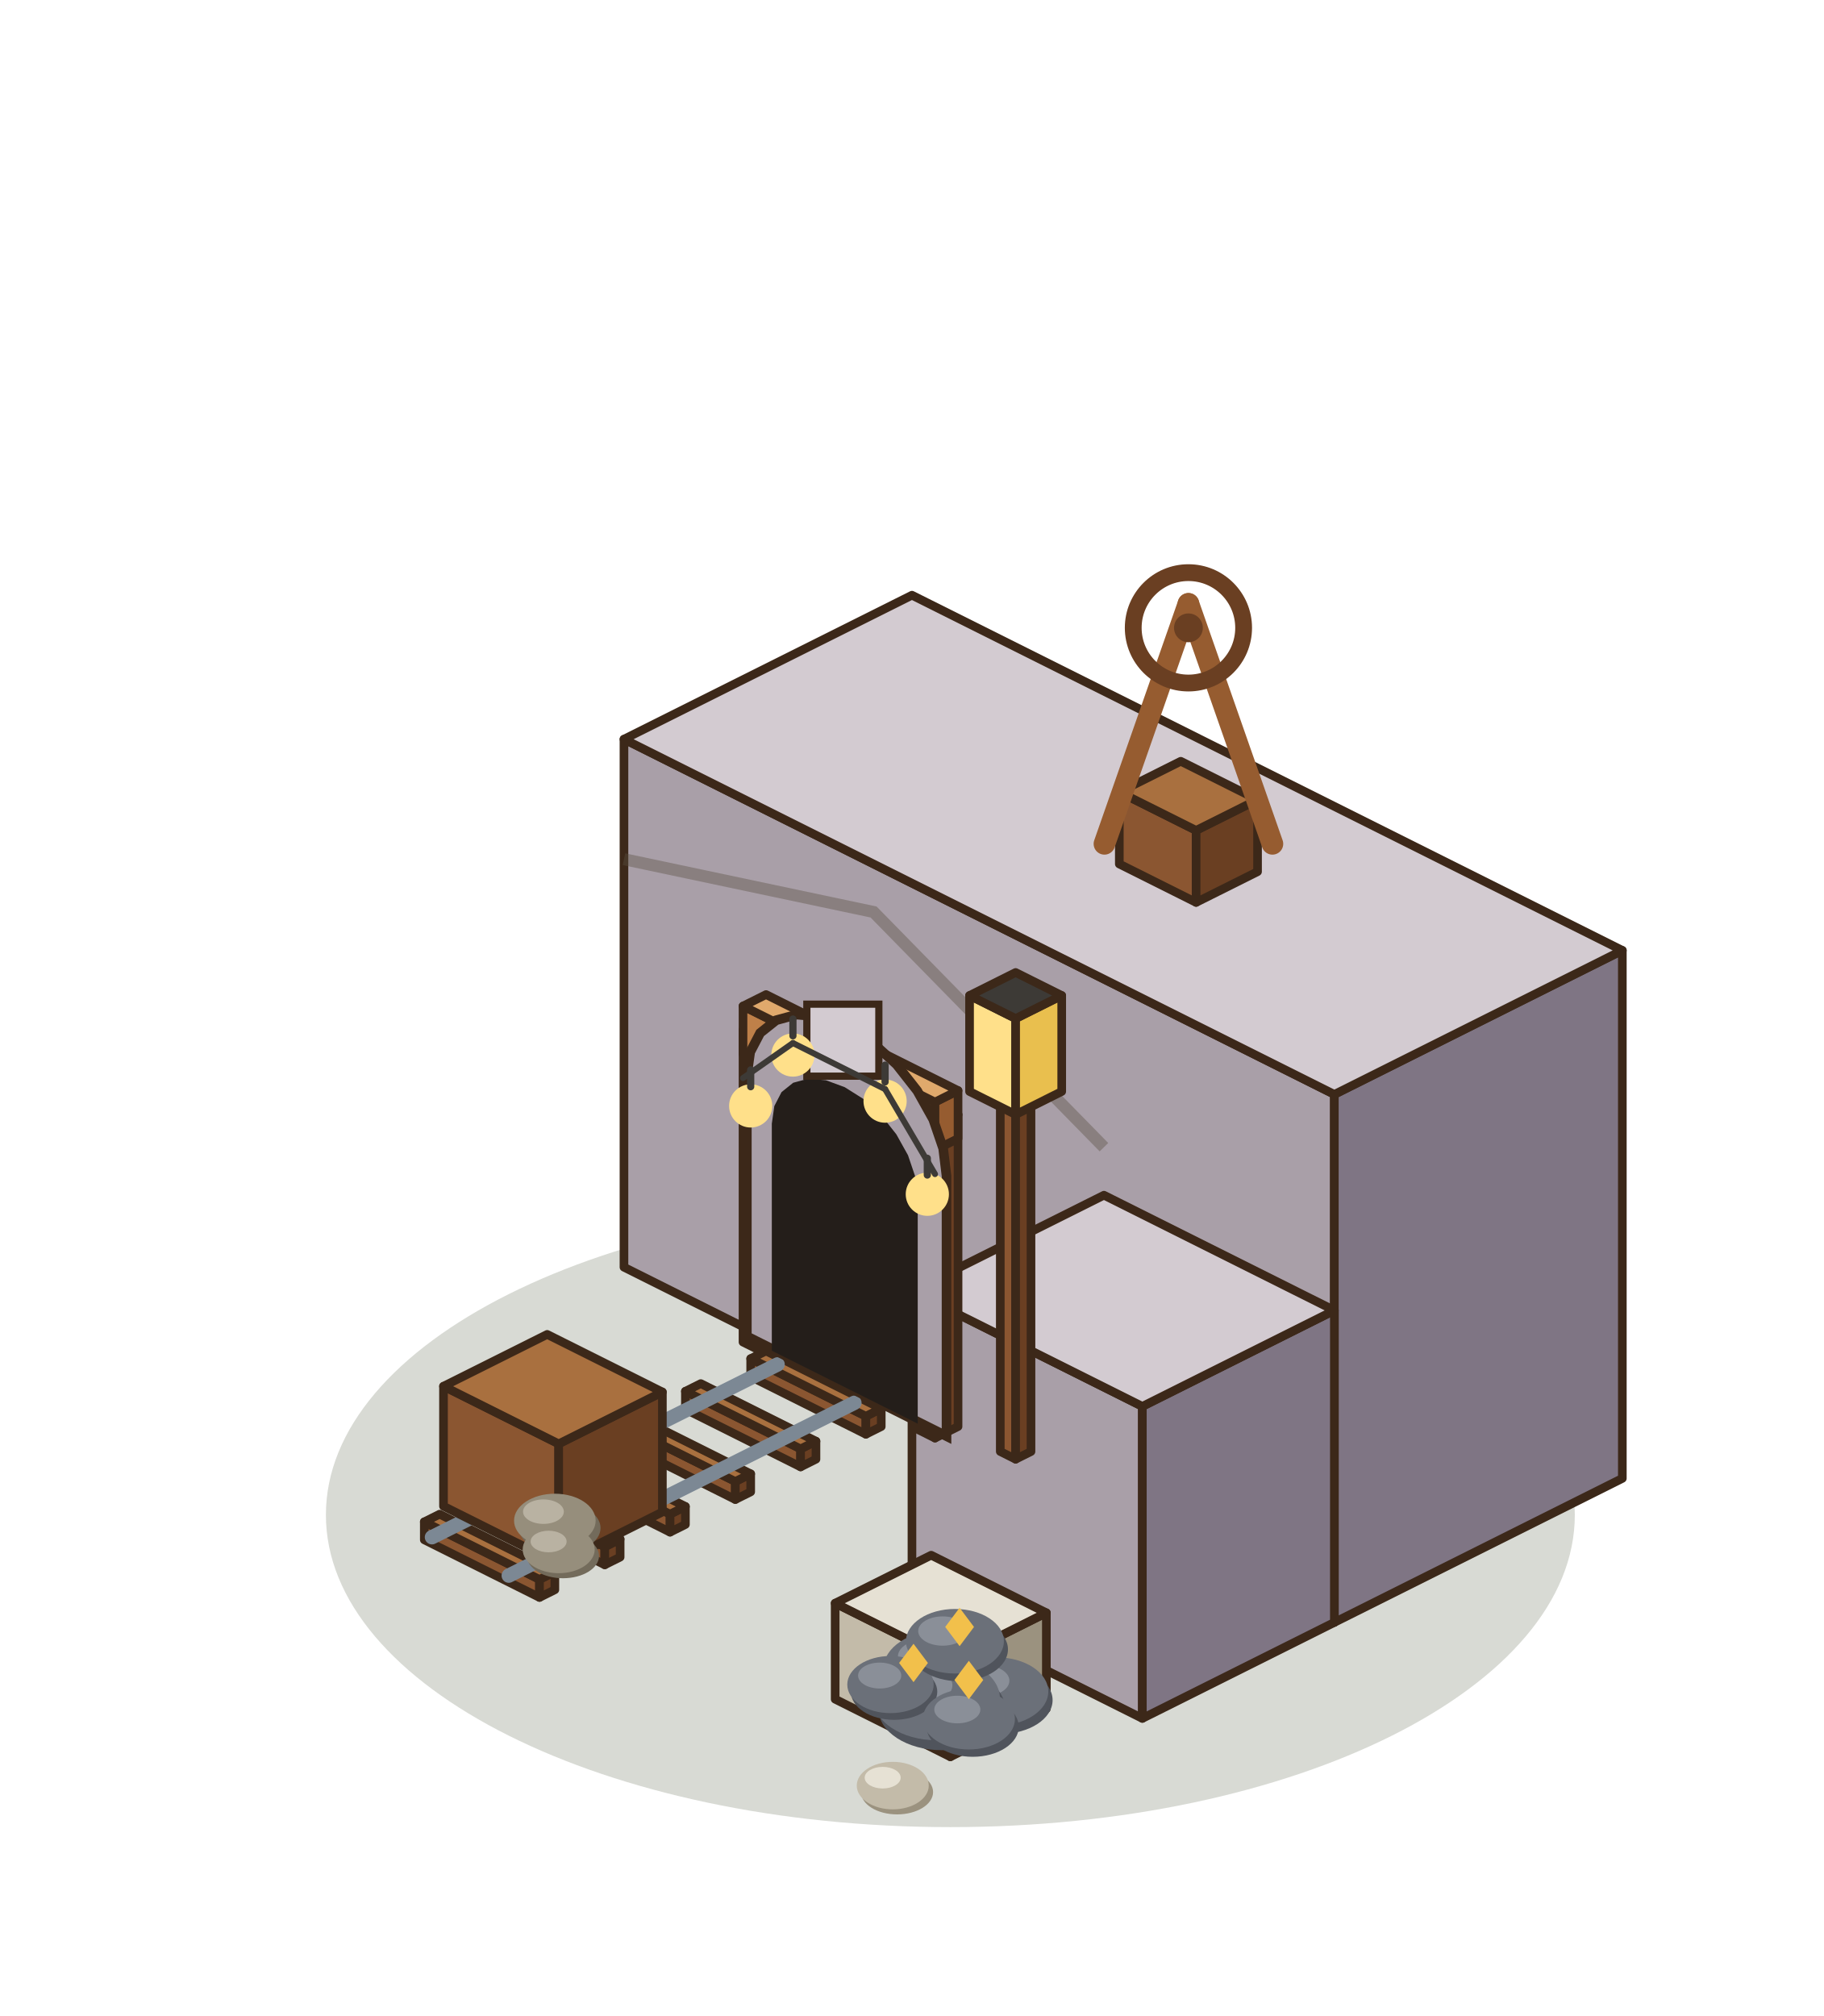
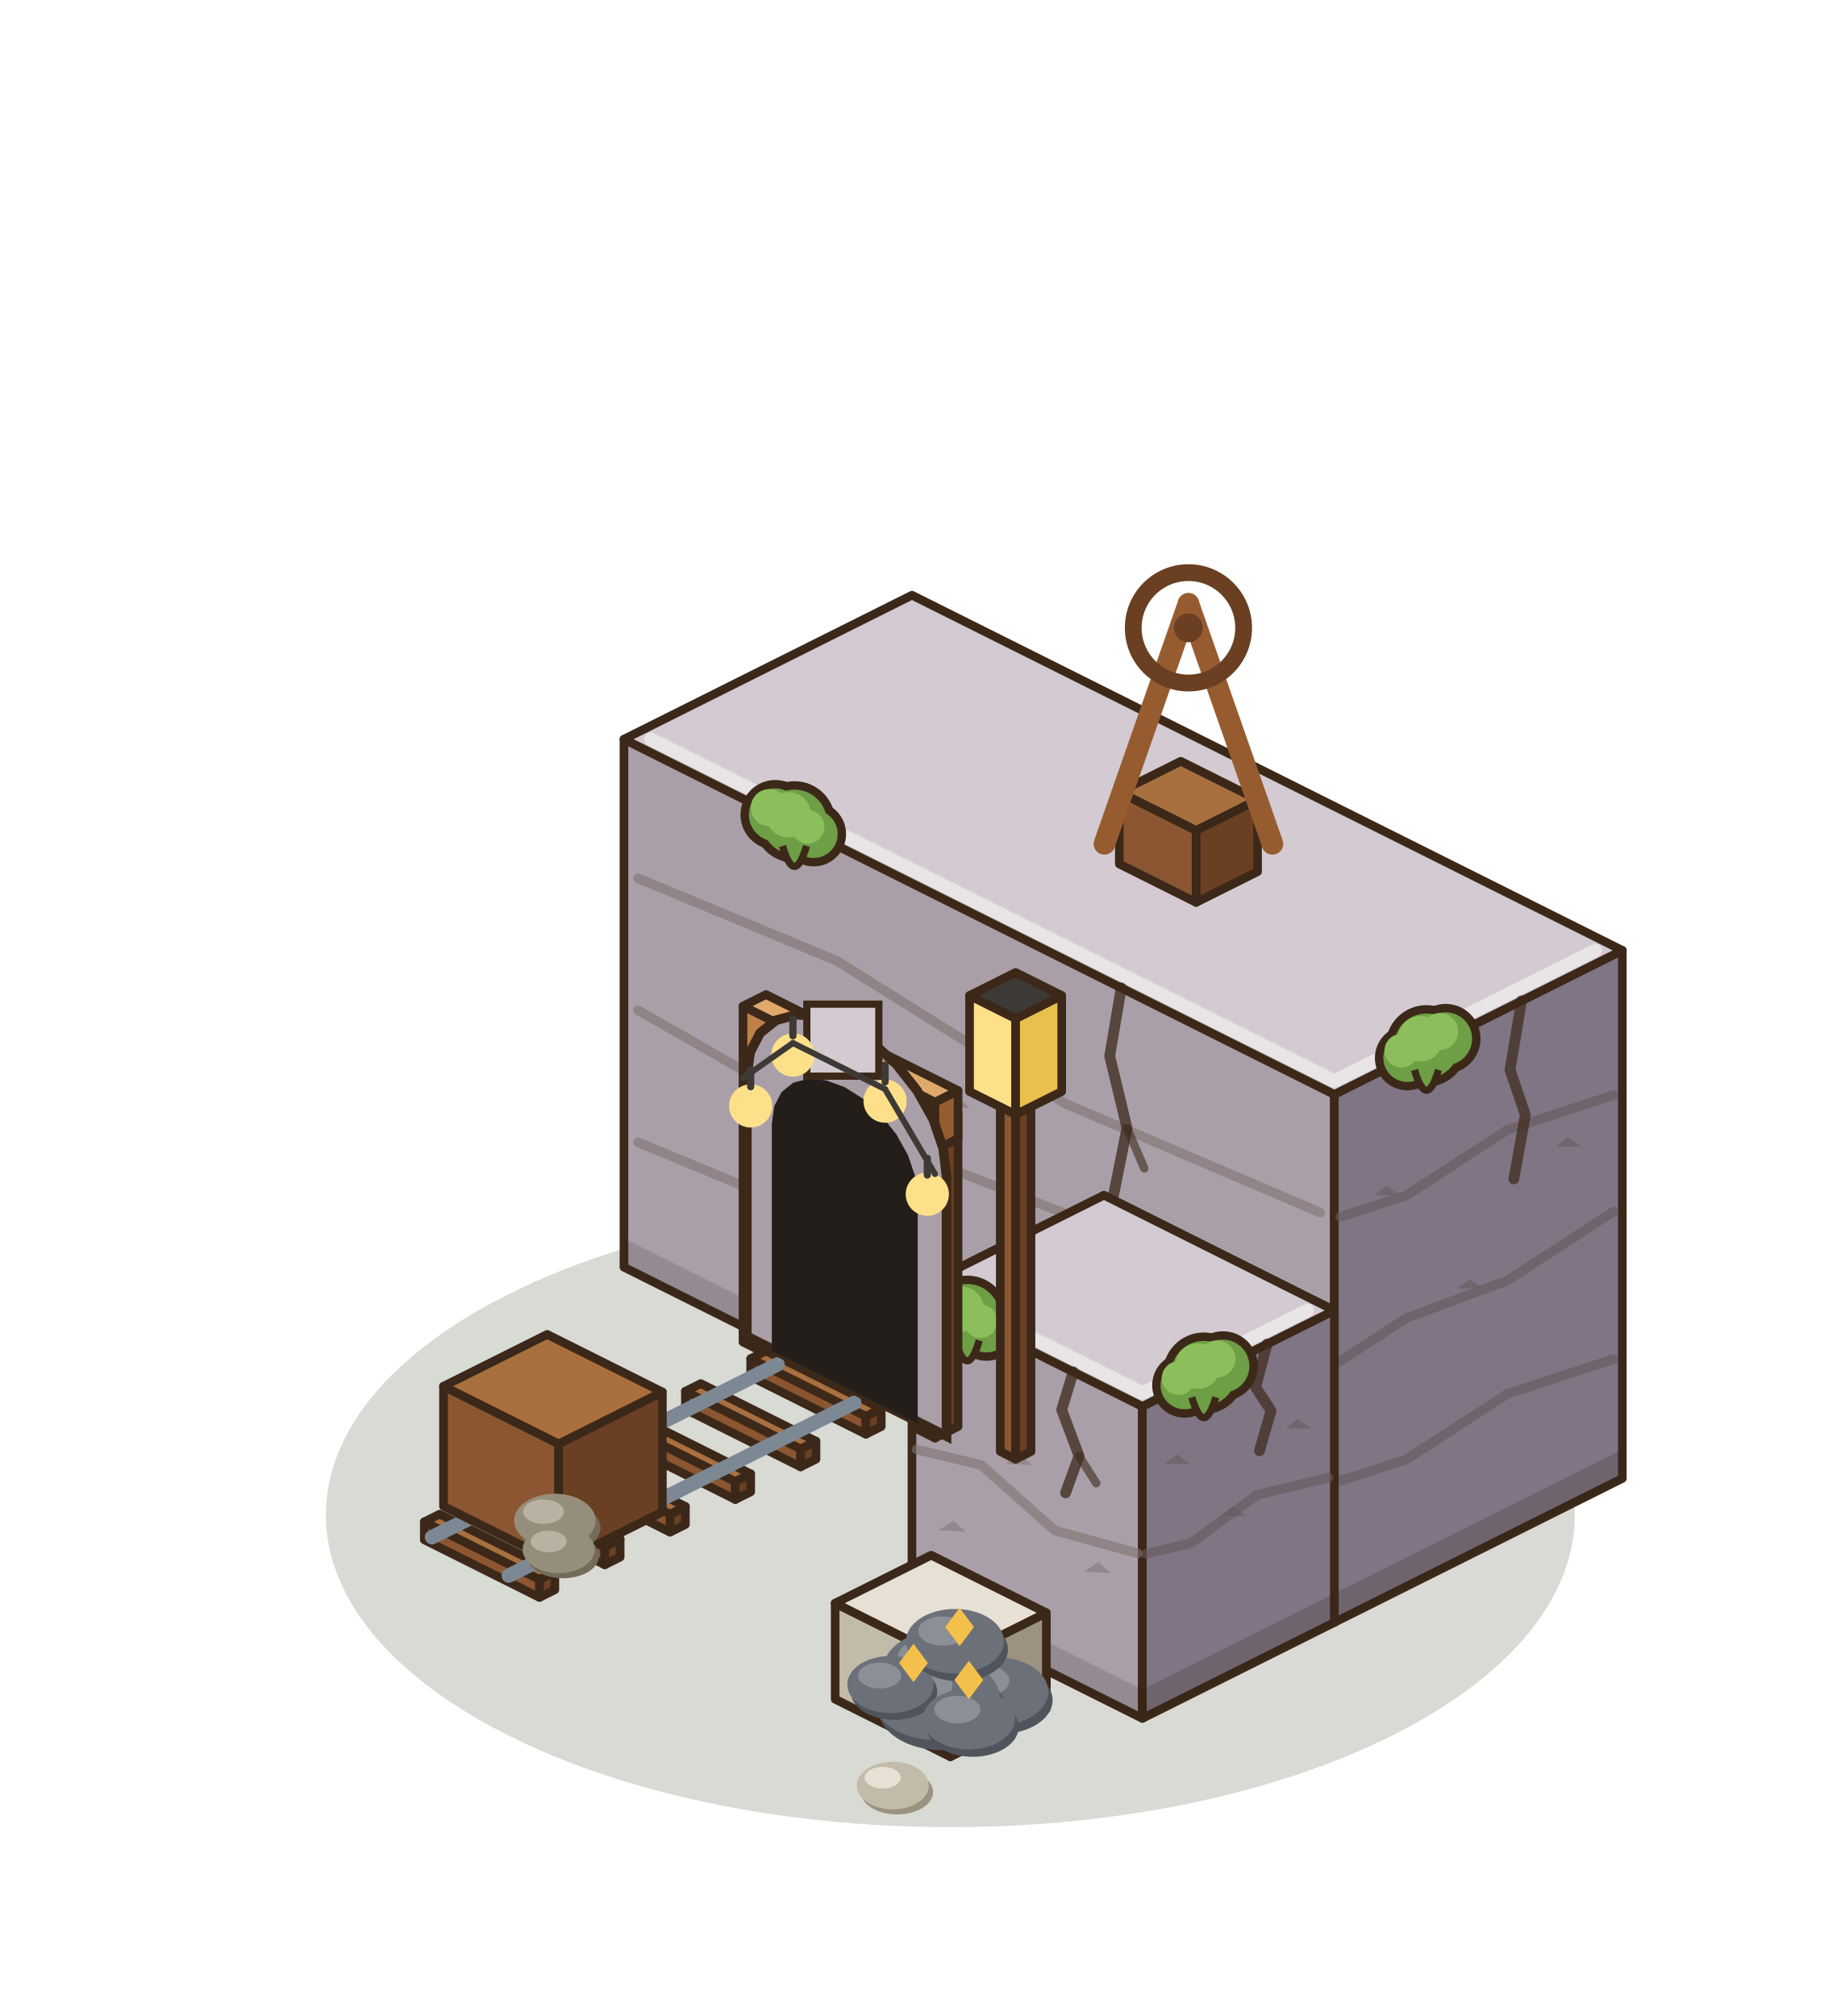
<svg xmlns="http://www.w3.org/2000/svg" width="190" height="210" viewBox="-95 -155 190 210">
  <g transform="scale(1.25)">
    <ellipse cx="3.2" cy="2.24" rx="52.04" ry="26.02" fill="rgba(40,55,20,0.18)" />
    <polygon points="-24,-18.4 35.2,11.2 35.2,-32.8 -24,-62.4" fill="#A99FA8" stroke="#3C2819" stroke-width="0.72" stroke-linejoin="round" />
    <polygon points="59.2,-0.8 35.2,11.2 35.2,-32.8 59.2,-44.8" fill="#7F7584" stroke="#3C2819" stroke-width="0.72" stroke-linejoin="round" />
    <polygon points="0,-74.4 59.2,-44.8 35.2,-32.8 -24,-62.4" fill="#D3CBD1" stroke="#3C2819" stroke-width="0.72" stroke-linejoin="round" />
+     <polygon points="-24,-18.4 35.2,11.2 35.2,8.8 -24,-20.8" fill="rgba(40,30,20,.16)" />
+     <polygon points="59.2,-0.8 35.2,11.2 35.2,8.8 59.2,-3.2" fill="rgba(40,30,20,.2)" />
+     <polyline points="-22.82,-28.81 -6.24,-21.92 12.7,-10.07 34.02,-0.95" stroke="#807272" stroke-width="0.8" fill="none" stroke-linecap="round" stroke-linejoin="round" opacity=".6" />
+     <polyline points="58.48,-10.74 49.6,-7.84 41.2,-2.38 35.68,-0.6" stroke="#66585b" stroke-width="0.8" fill="none" stroke-linecap="round" stroke-linejoin="round" opacity=".6" />
+     <polyline points="-22.82,-39.81 -6.24,-30.32 12.7,-22.89 34.02,-10.91" stroke="#807272" stroke-width="0.8" fill="none" stroke-linecap="round" stroke-linejoin="round" opacity=".6" />
+     <polyline points="58.48,-23.04 49.6,-17.28 41.2,-14.16 35.68,-10.56" stroke="#66585b" stroke-width="0.8" fill="none" stroke-linecap="round" stroke-linejoin="round" opacity=".6" />
+     <polyline points="-22.82,-50.81 -6.24,-43.92 12.7,-32.07 34.02,-22.95" stroke="#807272" stroke-width="0.8" fill="none" stroke-linecap="round" stroke-linejoin="round" opacity=".6" />
+     <polyline points="58.48,-32.74 49.6,-29.84 41.2,-24.38 35.68,-22.6" stroke="#66585b" stroke-width="0.8" fill="none" stroke-linecap="round" stroke-linejoin="round" opacity=".6" />
+     <polyline points="-21.76,-62.4 35.2,-33.92 56.96,-44.8" stroke="#ebe8ea" stroke-width="1.1" fill="none" stroke-linecap="round" stroke-linejoin="round" opacity=".9" />
+     <path d="M-14.54,-26.27 l1.2,-0.8 l1,0.9 Z" fill="#807272" opacity=".55" />
+     <path d="M38.52,-24.4 l1,-0.8 l1.1,0.8 Z" fill="#66585b" opacity=".55" />
+     <path d="M2.62,-31.77 l1.2,-0.8 l1,0.9 Z" fill="#807272" opacity=".55" />
+     <path d="M45.48,-16.62 l1,-0.8 l1.1,0.8 Z" fill="#66585b" opacity=".55" />
+     <path d="M22.75,-12.02 l1.2,-0.8 l1,0.9 Z" fill="#807272" opacity=".55" />
+     <path d="M53.64,-28.44 l1,-0.8 l1.1,0.8 Z" fill="#66585b" opacity=".55" />
+     <polyline points="17.44,-41.68 16.48,-36 17.92,-30 16.8,-24.4" stroke="#3C2819" stroke-width="0.9" fill="none" stroke-linecap="round" stroke-linejoin="round" opacity=".75" />
+     <polyline points="17.92,-30 19.36,-26.64" stroke="#3C2819" stroke-width="0.7" fill="none" stroke-linecap="round" stroke-linejoin="round" opacity=".6" />
+     <polyline points="50.8,-40.6 49.84,-34.84 51.12,-31.08 50.16,-25.76" stroke="#3C2819" stroke-width="0.9" fill="none" stroke-linecap="round" stroke-linejoin="round" opacity=".7" />
+     <circle cx="-11.39" cy="-56.1" r="2.9" fill="#3C2819" />
+     <circle cx="-9.79" cy="-55.5" r="3.4" fill="#3C2819" />
+     <circle cx="-8.19" cy="-54.5" r="2.7" fill="#3C2819" />
+     <circle cx="-11.39" cy="-56.1" r="2.2" fill="#6E9E45" />
+     <circle cx="-9.79" cy="-55.5" r="2.7" fill="#6E9E45" />
+     <circle cx="-8.19" cy="-54.5" r="2" fill="#6E9E45" />
+     <circle cx="-11.89" cy="-56.7" r="1.54" fill="#8CBF5B" />
+     <circle cx="-10.29" cy="-56.1" r="1.89" fill="#8CBF5B" />
+     <circle cx="-8.69" cy="-55.1" r="1.4" fill="#8CBF5B" />
+     <path d="M-10.79,-53.5 q1,3.4 2,0" fill="#6E9E45" stroke="#3C2819" stroke-width="0.6" />
+     <circle cx="44.48" cy="-37.44" r="2.9" fill="#3C2819" />
+     <circle cx="42.88" cy="-36.84" r="3.4" fill="#3C2819" />
+     <circle cx="41.28" cy="-35.84" r="2.7" fill="#3C2819" />
+     <circle cx="44.48" cy="-37.44" r="2.2" fill="#6E9E45" />
+     <circle cx="42.88" cy="-36.84" r="2.7" fill="#6E9E45" />
+     <circle cx="41.28" cy="-35.84" r="2" fill="#6E9E45" />
+     <circle cx="43.98" cy="-38.04" r="1.54" fill="#8CBF5B" />
+     <circle cx="42.38" cy="-37.44" r="1.89" fill="#8CBF5B" />
+     <circle cx="40.78" cy="-36.44" r="1.4" fill="#8CBF5B" />
+     <path d="M41.88,-34.84 q1,3.4 2,0" fill="#6E9E45" stroke="#3C2819" stroke-width="0.6" />
    <polygon points="0,9.6 19.2,19.2 19.2,-6.8 0,-16.4" fill="#A99FA8" stroke="#3C2819" stroke-width="0.72" stroke-linejoin="round" />
    <polygon points="35.2,11.2 19.2,19.2 19.2,-6.8 35.2,-14.8" fill="#7F7584" stroke="#3C2819" stroke-width="0.72" stroke-linejoin="round" />
    <polygon points="16,-24.4 35.2,-14.8 19.2,-6.8 0,-16.4" fill="#D3CBD1" stroke="#3C2819" stroke-width="0.72" stroke-linejoin="round" />
-     <polyline points="-24,-52.4 -3.2,-48 16,-28.4" stroke="rgba(90,80,65,.4)" stroke-width="1" fill="none" />
+     <polygon points="0,9.6 19.2,19.2 19.2,16.8 0,7.2" fill="rgba(40,30,20,.16)" />
+     <polygon points="35.2,11.2 19.2,19.2 19.2,16.8 35.2,8.8" fill="rgba(40,30,20,.2)" />
+     <polyline points="0.38,-3.21 5.76,-1.92 11.9,3.53 18.82,5.45" stroke="#807272" stroke-width="0.8" fill="none" stroke-linecap="round" stroke-linejoin="round" opacity=".6" />
+     <polyline points="34.72,-0.86 28.8,0.56 23.2,4.62 19.52,5.48" stroke="#66585b" stroke-width="0.8" fill="none" stroke-linecap="round" stroke-linejoin="round" opacity=".6" />
+     <polyline points="2.24,-16.4 19.2,-7.92 32.96,-14.8" stroke="#ebe8ea" stroke-width="1.1" fill="none" stroke-linecap="round" stroke-linejoin="round" opacity=".9" />
+     <path d="M2.26,3.53 l1.2,-0.8 l1,0.9 Z" fill="#807272" opacity=".55" />
+     <path d="M21.08,-2 l1,-0.8 l1.1,0.8 Z" fill="#66585b" opacity=".55" />
+     <path d="M7.82,-2.01 l1.2,-0.8 l1,0.9 Z" fill="#807272" opacity=".55" />
+     <path d="M25.72,2.34 l1,-0.8 l1.1,0.8 Z" fill="#66585b" opacity=".55" />
+     <path d="M14.35,6.98 l1.2,-0.8 l1,0.9 Z" fill="#807272" opacity=".55" />
+     <path d="M31.16,-4.96 l1,-0.8 l1.1,0.8 Z" fill="#66585b" opacity=".55" />
+     <polyline points="13.44,-9.68 12.48,-6.52 13.92,-2.68 12.8,0.4" stroke="#3C2819" stroke-width="0.9" fill="none" stroke-linecap="round" stroke-linejoin="round" opacity=".75" />
+     <polyline points="13.92,-2.68 15.36,-0.4" stroke="#3C2819" stroke-width="0.7" fill="none" stroke-linecap="round" stroke-linejoin="round" opacity=".6" />
+     <polyline points="29.6,-12 28.64,-8.4 29.92,-6.44 28.96,-3.1" stroke="#3C2819" stroke-width="0.9" fill="none" stroke-linecap="round" stroke-linejoin="round" opacity=".7" />
+     <circle cx="3.01" cy="-14.9" r="2.9" fill="#3C2819" />
+     <circle cx="4.61" cy="-14.3" r="3.4" fill="#3C2819" />
+     <circle cx="6.21" cy="-13.3" r="2.7" fill="#3C2819" />
+     <circle cx="3.01" cy="-14.9" r="2.2" fill="#6E9E45" />
+     <circle cx="4.61" cy="-14.3" r="2.7" fill="#6E9E45" />
+     <circle cx="6.21" cy="-13.3" r="2" fill="#6E9E45" />
+     <circle cx="2.51" cy="-15.5" r="1.54" fill="#8CBF5B" />
+     <circle cx="4.11" cy="-14.9" r="1.89" fill="#8CBF5B" />
+     <circle cx="5.71" cy="-13.9" r="1.4" fill="#8CBF5B" />
+     <path d="M3.61,-12.3 q1,3.4 2,0" fill="#6E9E45" stroke="#3C2819" stroke-width="0.6" />
+     <circle cx="25.92" cy="-10.16" r="2.9" fill="#3C2819" />
+     <circle cx="24.32" cy="-9.56" r="3.4" fill="#3C2819" />
+     <circle cx="22.72" cy="-8.56" r="2.7" fill="#3C2819" />
+     <circle cx="25.92" cy="-10.16" r="2.2" fill="#6E9E45" />
+     <circle cx="24.32" cy="-9.56" r="2.7" fill="#6E9E45" />
+     <circle cx="22.72" cy="-8.56" r="2" fill="#6E9E45" />
+     <circle cx="25.42" cy="-10.76" r="1.54" fill="#8CBF5B" />
+     <circle cx="23.82" cy="-10.16" r="1.89" fill="#8CBF5B" />
+     <circle cx="22.22" cy="-9.16" r="1.4" fill="#8CBF5B" />
+     <path d="M23.32,-7.56 q1,3.4 2,0" fill="#6E9E45" stroke="#3C2819" stroke-width="0.6" />
    <polygon points="-11.2,-12 1.6,-5.6 1.6,-29.6 -11.2,-36" fill="#2A2420" />
    <polygon points="-14.08,-12.16 -12.48,-11.36 -12.48,-37.36 -14.08,-38.16" fill="#8B5631" stroke="#3C2819" stroke-width="0.72" stroke-linejoin="round" />
    <polygon points="-10.56,-12.32 -12.48,-11.36 -12.48,-37.36 -10.56,-38.32" fill="#6A3F22" stroke="#3C2819" stroke-width="0.72" stroke-linejoin="round" />
    <polygon points="-12.16,-39.12 -10.56,-38.32 -12.48,-37.36 -14.08,-38.16" fill="#A9703F" stroke="#3C2819" stroke-width="0.72" stroke-linejoin="round" />
    <polygon points="0.32,-4.96 1.92,-4.16 1.92,-30.16 0.32,-30.96" fill="#8B5631" stroke="#3C2819" stroke-width="0.72" stroke-linejoin="round" />
    <polygon points="3.84,-5.12 1.92,-4.16 1.92,-30.16 3.84,-31.12" fill="#6A3F22" stroke="#3C2819" stroke-width="0.72" stroke-linejoin="round" />
    <polygon points="2.24,-31.92 3.84,-31.12 1.92,-30.16 0.32,-30.96" fill="#A9703F" stroke="#3C2819" stroke-width="0.72" stroke-linejoin="round" />
    <polygon points="-14.08,-36.16 1.92,-28.16 1.92,-32.16 -14.08,-40.16" fill="#BF8049" stroke="#3C2819" stroke-width="0.72" stroke-linejoin="round" />
    <polygon points="3.84,-29.12 1.92,-28.16 1.92,-32.16 3.84,-33.12" fill="#965C30" stroke="#3C2819" stroke-width="0.72" stroke-linejoin="round" />
    <polygon points="-12.16,-41.12 3.84,-33.12 1.92,-32.16 -14.08,-40.16" fill="#E0A96C" stroke="#3C2819" stroke-width="0.72" stroke-linejoin="round" />
    <polygon points="-13.44,-9.28 -3.84,-4.48 -3.84,-5.98 -13.44,-10.78" fill="#8B5631" stroke="#3C2819" stroke-width="0.72" stroke-linejoin="round" />
    <polygon points="-2.56,-5.12 -3.84,-4.48 -3.84,-5.98 -2.56,-6.62" fill="#6A3F22" stroke="#3C2819" stroke-width="0.72" stroke-linejoin="round" />
    <polygon points="-12.16,-11.42 -2.56,-6.62 -3.84,-5.98 -13.44,-10.78" fill="#A9703F" stroke="#3C2819" stroke-width="0.72" stroke-linejoin="round" />
    <polygon points="-18.88,-6.56 -9.28,-1.76 -9.28,-3.26 -18.88,-8.06" fill="#8B5631" stroke="#3C2819" stroke-width="0.72" stroke-linejoin="round" />
    <polygon points="-8,-2.4 -9.28,-1.76 -9.28,-3.26 -8,-3.9" fill="#6A3F22" stroke="#3C2819" stroke-width="0.72" stroke-linejoin="round" />
    <polygon points="-17.6,-8.7 -8,-3.9 -9.28,-3.26 -18.88,-8.06" fill="#A9703F" stroke="#3C2819" stroke-width="0.72" stroke-linejoin="round" />
    <polygon points="-24.32,-3.84 -14.72,0.96 -14.72,-0.54 -24.32,-5.34" fill="#8B5631" stroke="#3C2819" stroke-width="0.72" stroke-linejoin="round" />
    <polygon points="-13.44,0.32 -14.72,0.96 -14.72,-0.54 -13.44,-1.18" fill="#6A3F22" stroke="#3C2819" stroke-width="0.72" stroke-linejoin="round" />
    <polygon points="-23.04,-5.98 -13.44,-1.18 -14.72,-0.54 -24.32,-5.34" fill="#A9703F" stroke="#3C2819" stroke-width="0.72" stroke-linejoin="round" />
    <polygon points="-29.76,-1.12 -20.16,3.68 -20.16,2.18 -29.76,-2.62" fill="#8B5631" stroke="#3C2819" stroke-width="0.72" stroke-linejoin="round" />
    <polygon points="-18.88,3.04 -20.16,3.68 -20.16,2.18 -18.88,1.54" fill="#6A3F22" stroke="#3C2819" stroke-width="0.72" stroke-linejoin="round" />
    <polygon points="-28.48,-3.26 -18.88,1.54 -20.16,2.18 -29.76,-2.62" fill="#A9703F" stroke="#3C2819" stroke-width="0.72" stroke-linejoin="round" />
    <polygon points="-35.2,1.6 -25.6,6.4 -25.6,4.9 -35.2,0.1" fill="#8B5631" stroke="#3C2819" stroke-width="0.72" stroke-linejoin="round" />
    <polygon points="-24.32,5.76 -25.6,6.4 -25.6,4.9 -24.32,4.26" fill="#6A3F22" stroke="#3C2819" stroke-width="0.72" stroke-linejoin="round" />
    <polygon points="-33.92,-0.54 -24.32,4.26 -25.6,4.9 -35.2,0.1" fill="#A9703F" stroke="#3C2819" stroke-width="0.72" stroke-linejoin="round" />
    <polygon points="-40.64,4.32 -31.04,9.12 -31.04,7.62 -40.64,2.82" fill="#8B5631" stroke="#3C2819" stroke-width="0.72" stroke-linejoin="round" />
    <polygon points="-29.76,8.48 -31.04,9.12 -31.04,7.62 -29.76,6.98" fill="#6A3F22" stroke="#3C2819" stroke-width="0.72" stroke-linejoin="round" />
    <polygon points="-39.36,2.18 -29.76,6.98 -31.04,7.62 -40.64,2.82" fill="#A9703F" stroke="#3C2819" stroke-width="0.72" stroke-linejoin="round" />
    <line x1="-11.2" y1="-10.3" x2="-40" y2="4.1" stroke="#7C8894" stroke-width="1.2" stroke-linecap="round" />
    <line x1="-4.8" y1="-7.1" x2="-33.6" y2="7.3" stroke="#7C8894" stroke-width="1.2" stroke-linecap="round" />
    <polygon points="-39.04,1.52 -29.44,6.32 -29.44,-3.68 -39.04,-8.48" fill="#8B5631" stroke="#3C2819" stroke-width="0.72" stroke-linejoin="round" />
    <polygon points="-20.8,2 -29.44,6.32 -29.44,-3.68 -20.8,-8" fill="#6A3F22" stroke="#3C2819" stroke-width="0.72" stroke-linejoin="round" />
    <polygon points="-30.4,-12.8 -20.8,-8 -29.44,-3.68 -39.04,-8.48" fill="#A9703F" stroke="#3C2819" stroke-width="0.72" stroke-linejoin="round" />
    <ellipse cx="-29.352" cy="3.332" rx="3.4" ry="2.108" fill="#736B5B" />
    <ellipse cx="-29.76" cy="2.72" rx="3.4" ry="2.244" fill="#968E7C" />
    <ellipse cx="-30.712" cy="1.972" rx="1.7" ry="1.02" fill="#B9B2A2" />
    <ellipse cx="-29.08" cy="5.66" rx="3" ry="1.86" fill="#736B5B" />
    <ellipse cx="-29.44" cy="5.12" rx="3" ry="1.98" fill="#968E7C" />
    <ellipse cx="-30.28" cy="4.46" rx="1.5" ry="0.9" fill="#B9B2A2" />
    <polygon points="7.36,-3.04 8.64,-2.4 8.64,-32.4 7.36,-33.04" fill="#8B5631" stroke="#3C2819" stroke-width="0.72" stroke-linejoin="round" />
    <polygon points="9.92,-3.04 8.64,-2.4 8.64,-32.4 9.92,-33.04" fill="#6A3F22" stroke="#3C2819" stroke-width="0.72" stroke-linejoin="round" />
    <polygon points="8.64,-33.68 9.92,-33.04 8.64,-32.4 7.36,-33.04" fill="#A9703F" stroke="#3C2819" stroke-width="0.72" stroke-linejoin="round" />
    <polygon points="4.8,-33.04 8.64,-31.12 8.64,-39.12 4.8,-41.04" fill="#FFE08A" stroke="#3C2819" stroke-width="0.72" stroke-linejoin="round" />
    <polygon points="12.48,-33.04 8.64,-31.12 8.64,-39.12 12.48,-41.04" fill="#E9BF4E" stroke="#3C2819" stroke-width="0.72" stroke-linejoin="round" />
    <polygon points="8.64,-42.96 12.48,-41.04 8.64,-39.12 4.8,-41.04" fill="#3D3A36" stroke="#3C2819" stroke-width="0.72" stroke-linejoin="round" />
    <polygon points="-6.4,17.6 3.2,22.4 3.2,14.4 -6.4,9.6" fill="#C3BBA9" stroke="#3C2819" stroke-width="0.72" stroke-linejoin="round" />
    <polygon points="11.2,18.4 3.2,22.4 3.2,14.4 11.2,10.4" fill="#9B927F" stroke="#3C2819" stroke-width="0.72" stroke-linejoin="round" />
    <polygon points="1.6,5.6 11.2,10.4 3.2,14.4 -6.4,9.6" fill="#E6E1D4" stroke="#3C2819" stroke-width="0.72" stroke-linejoin="round" />
    <ellipse cx="-1.24" cy="25.34" rx="3" ry="1.86" fill="#9B927F" />
    <ellipse cx="-1.6" cy="24.8" rx="3" ry="1.98" fill="#C3BBA9" />
    <ellipse cx="-2.44" cy="24.14" rx="1.5" ry="0.9" fill="#E6E1D4" />
    <polygon points="17.28,-52 23.68,-48.8 23.68,-54.8 17.28,-58" fill="#8B5631" stroke="#3C2819" stroke-width="0.72" stroke-linejoin="round" />
    <polygon points="28.8,-51.36 23.68,-48.8 23.68,-54.8 28.8,-57.36" fill="#6A3F22" stroke="#3C2819" stroke-width="0.72" stroke-linejoin="round" />
    <polygon points="22.4,-60.56 28.8,-57.36 23.68,-54.8 17.28,-58" fill="#A9703F" stroke="#3C2819" stroke-width="0.72" stroke-linejoin="round" />
    <line x1="16.04" y1="-53.68" x2="23.04" y2="-73.68" stroke="#965C30" stroke-width="1.8" stroke-linecap="round" />
    <line x1="30.04" y1="-53.68" x2="23.04" y2="-73.68" stroke="#965C30" stroke-width="1.8" stroke-linecap="round" />
    <circle cx="23.04" cy="-71.68" r="4.6" fill="none" stroke="#6A3F22" stroke-width="1.4" />
    <circle cx="23.04" cy="-71.68" r="1.2" fill="#6A3F22" />
    <polygon points="-13.76,-12.64 -13.76,-34.32 -13.48,-36.33 -12.65,-37.92 -11.32,-38.98 -9.6,-39.45 -7.59,-39.27 -5.44,-38.48 -3.29,-37.12 -1.28,-35.29 0.44,-33.1 1.77,-30.72 2.6,-28.3 2.88,-26 2.88,-4.32" fill="#A99FA8" stroke="#3C2819" stroke-width="0.8" />
    <polygon points="-11.68,-11.44 -11.68,-30.36 -11.47,-31.83 -10.87,-32.99 -9.9,-33.77 -8.64,-34.11 -7.17,-33.98 -5.6,-33.4 -4.03,-32.41 -2.56,-31.07 -1.3,-29.47 -0.33,-27.73 0.27,-25.96 0.48,-24.28 0.48,-5.36" fill="#241E1A" />
    <rect x="-8.76" y="-40.32" width="6" height="6" fill="#D3CBD1" stroke="#3C2819" stroke-width="0.6" />
    <circle cx="-13.44" cy="-31.84" r="1.8" fill="#FFE08A" />
    <line x1="-13.44" y1="-34.84" x2="-13.44" y2="-33.44" stroke="#3D3A36" stroke-width="0.6" stroke-linecap="round" />
    <circle cx="-9.92" cy="-36.08" r="1.8" fill="#FFE08A" />
    <line x1="-9.92" y1="-39.08" x2="-9.92" y2="-37.68" stroke="#3D3A36" stroke-width="0.6" stroke-linecap="round" />
    <circle cx="-2.24" cy="-32.24" r="1.8" fill="#FFE08A" />
    <line x1="-2.24" y1="-35.24" x2="-2.24" y2="-33.84" stroke="#3D3A36" stroke-width="0.6" stroke-linecap="round" />
    <circle cx="1.28" cy="-24.48" r="1.8" fill="#FFE08A" />
    <line x1="1.28" y1="-27.48" x2="1.28" y2="-26.08" stroke="#3D3A36" stroke-width="0.6" stroke-linecap="round" />
    <line x1="-14.08" y1="-34.16" x2="-9.92" y2="-37.08" stroke="#3D3A36" stroke-width="0.5" stroke-linecap="round" />
    <line x1="-9.92" y1="-37.08" x2="-2.24" y2="-33.24" stroke="#3D3A36" stroke-width="0.5" stroke-linecap="round" />
    <line x1="-2.24" y1="-33.24" x2="1.92" y2="-26.16" stroke="#3D3A36" stroke-width="0.5" stroke-linecap="round" />
    <ellipse cx="2.83" cy="15.84" rx="4.8" ry="3.12" fill="#50545C" />
    <ellipse cx="2.43" cy="15.04" rx="4.8" ry="3.17" fill="#6B7079" />
    <ellipse cx="1.23" cy="14.04" rx="2.4" ry="1.44" fill="#8A8F98" />
    <ellipse cx="7.4" cy="17.68" rx="4.32" ry="2.81" fill="#50545C" />
    <ellipse cx="7.04" cy="16.96" rx="4.32" ry="2.85" fill="#6B7079" />
    <ellipse cx="5.96" cy="16.06" rx="2.16" ry="1.3" fill="#8A8F98" />
    <ellipse cx="2.49" cy="18.42" rx="5.28" ry="3.43" fill="#50545C" />
    <ellipse cx="2.05" cy="17.54" rx="5.28" ry="3.48" fill="#6B7079" />
    <ellipse cx="0.73" cy="16.44" rx="2.64" ry="1.58" fill="#8A8F98" />
    <ellipse cx="-1.49" cy="16.98" rx="3.6" ry="2.34" fill="#50545C" />
    <ellipse cx="-1.79" cy="16.38" rx="3.6" ry="2.38" fill="#6B7079" />
    <ellipse cx="-2.69" cy="15.63" rx="1.8" ry="1.08" fill="#8A8F98" />
    <ellipse cx="5.06" cy="19.9" rx="3.84" ry="2.5" fill="#50545C" />
    <ellipse cx="4.74" cy="19.26" rx="3.84" ry="2.53" fill="#6B7079" />
    <ellipse cx="3.78" cy="18.46" rx="1.92" ry="1.15" fill="#8A8F98" />
    <ellipse cx="3.92" cy="13.45" rx="4.08" ry="2.65" fill="#50545C" />
    <ellipse cx="3.58" cy="12.77" rx="4.08" ry="2.69" fill="#6B7079" />
    <ellipse cx="2.56" cy="11.92" rx="2.04" ry="1.22" fill="#8A8F98" />
    <path d="M3.97,9.98 l1.2,1.6 l-1.2,1.6 l-1.2,-1.6 Z" fill="#F2C04B" />
    <path d="M0.13,12.98 l1.2,1.6 l-1.2,1.6 l-1.2,-1.6 Z" fill="#F2C04B" />
    <path d="M4.74,14.4 l1.2,1.6 l-1.2,1.6 l-1.2,-1.6 Z" fill="#F2C04B" />
  </g>
</svg>
